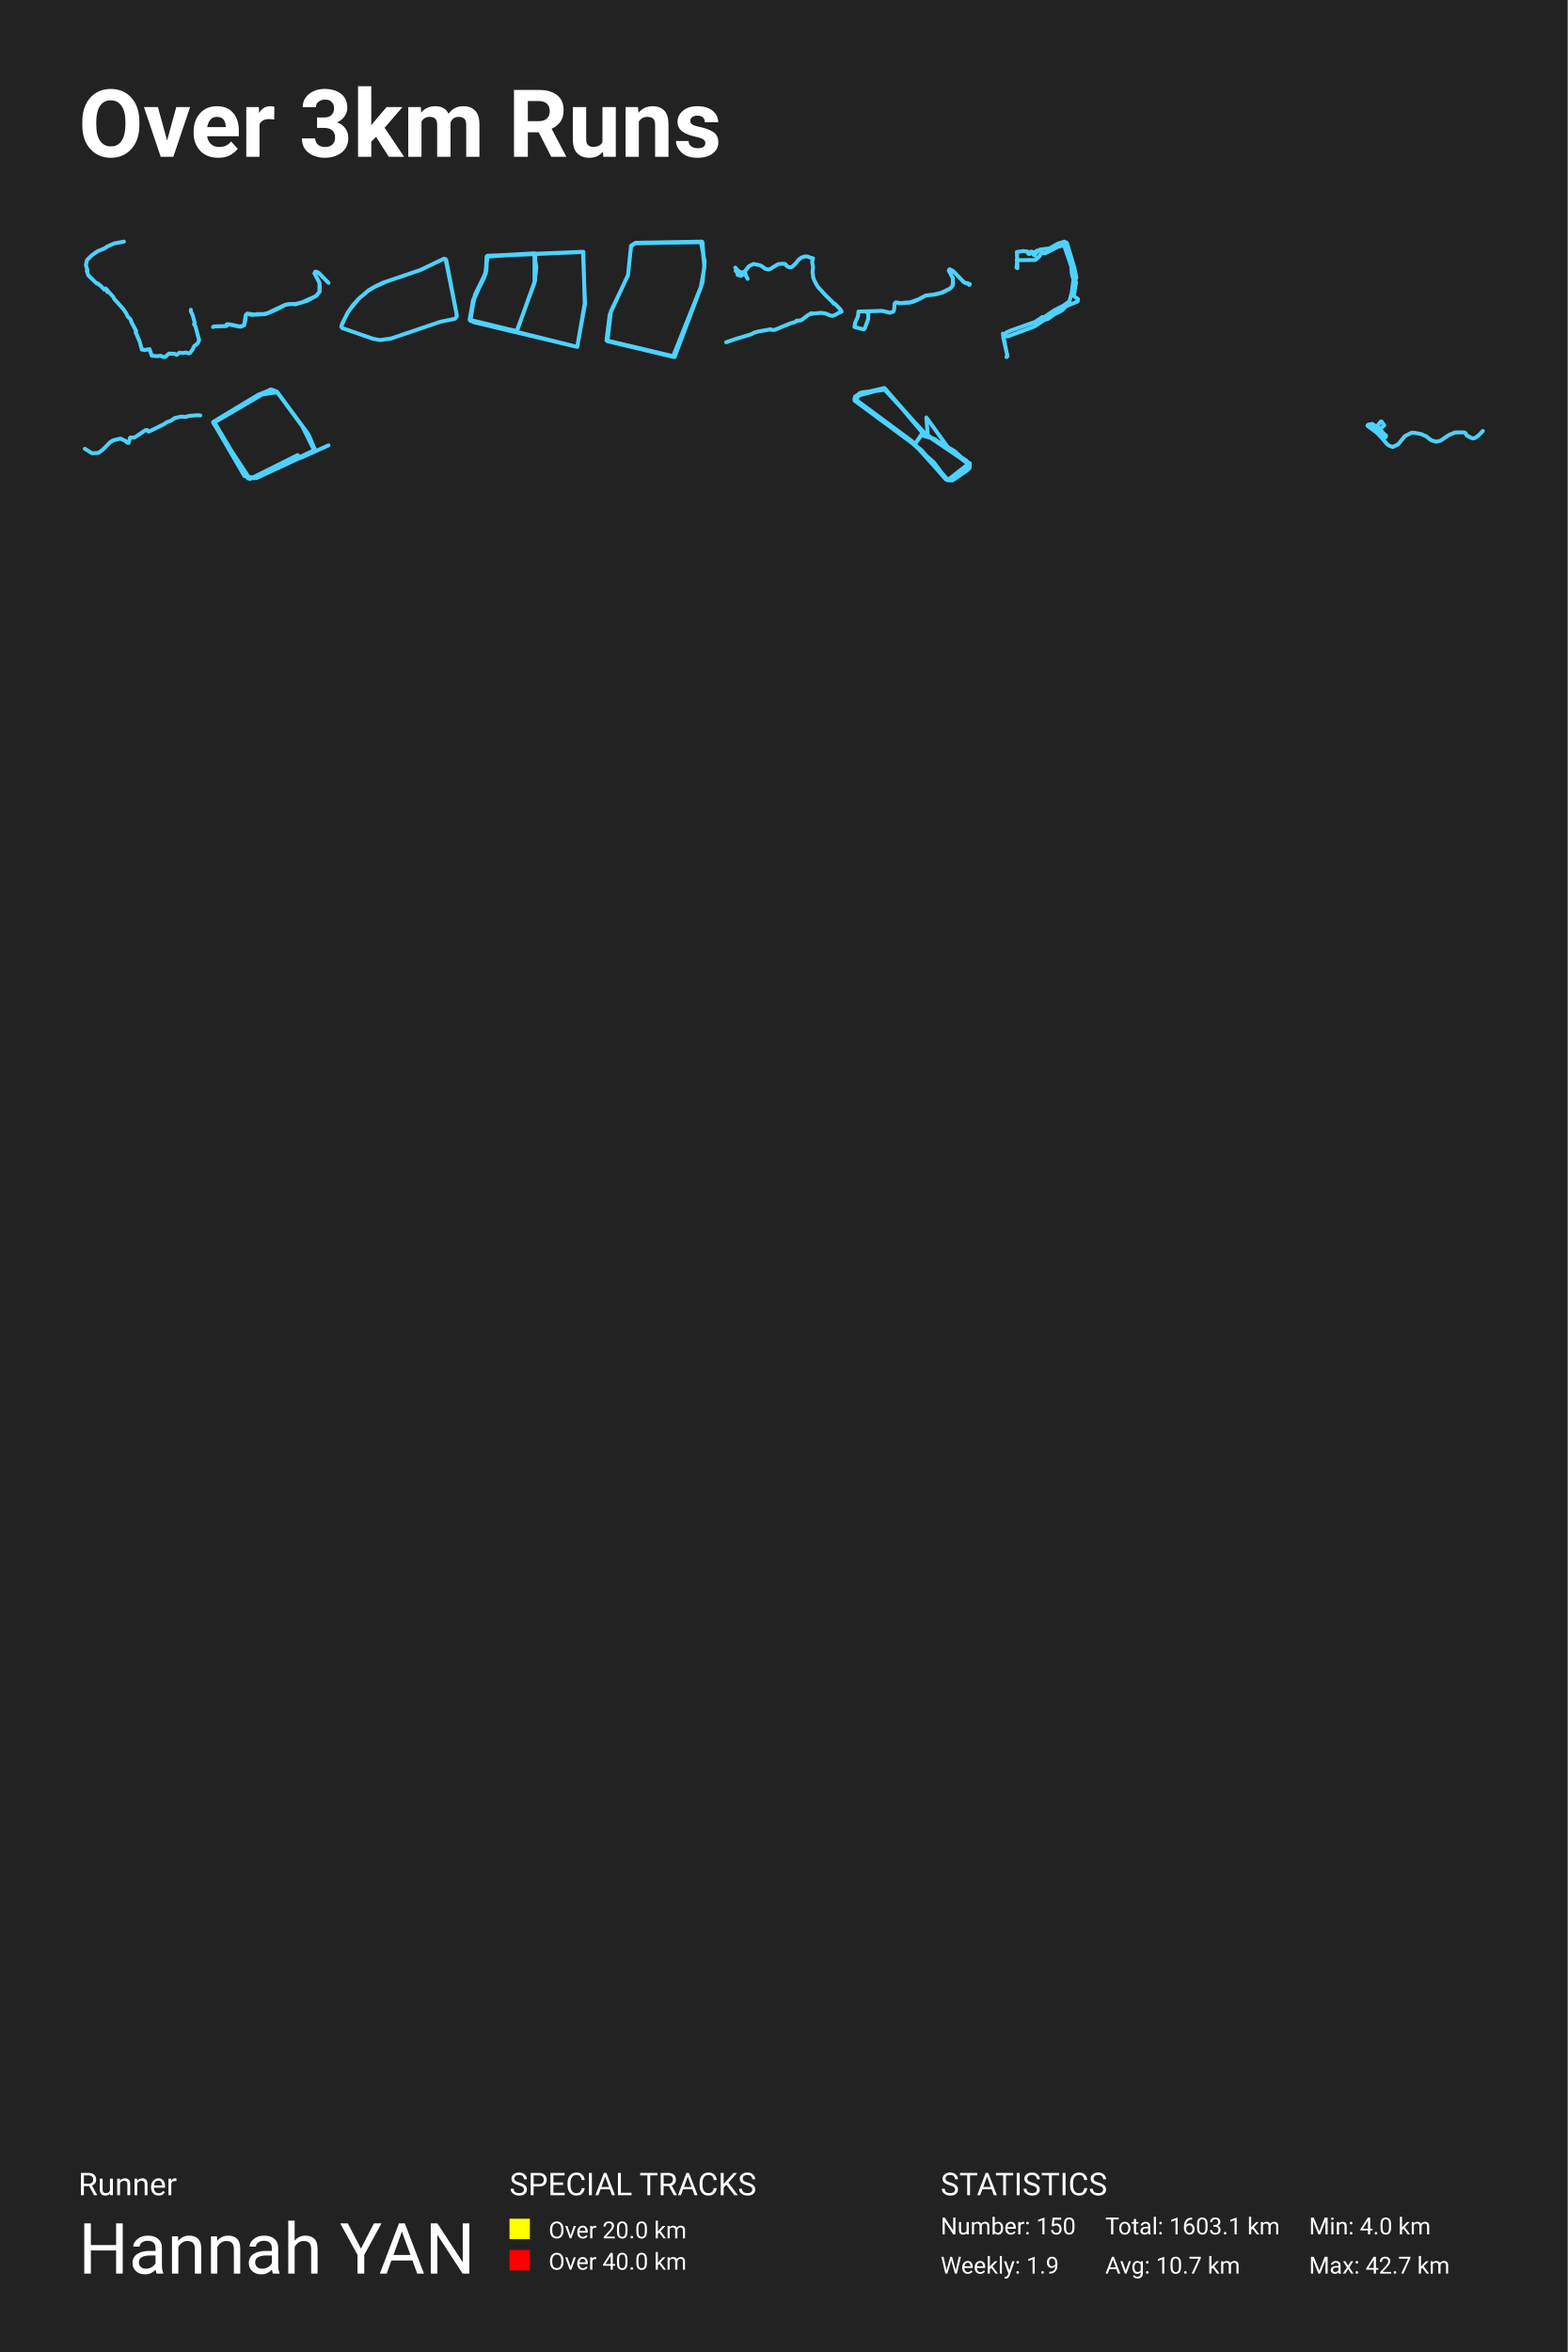
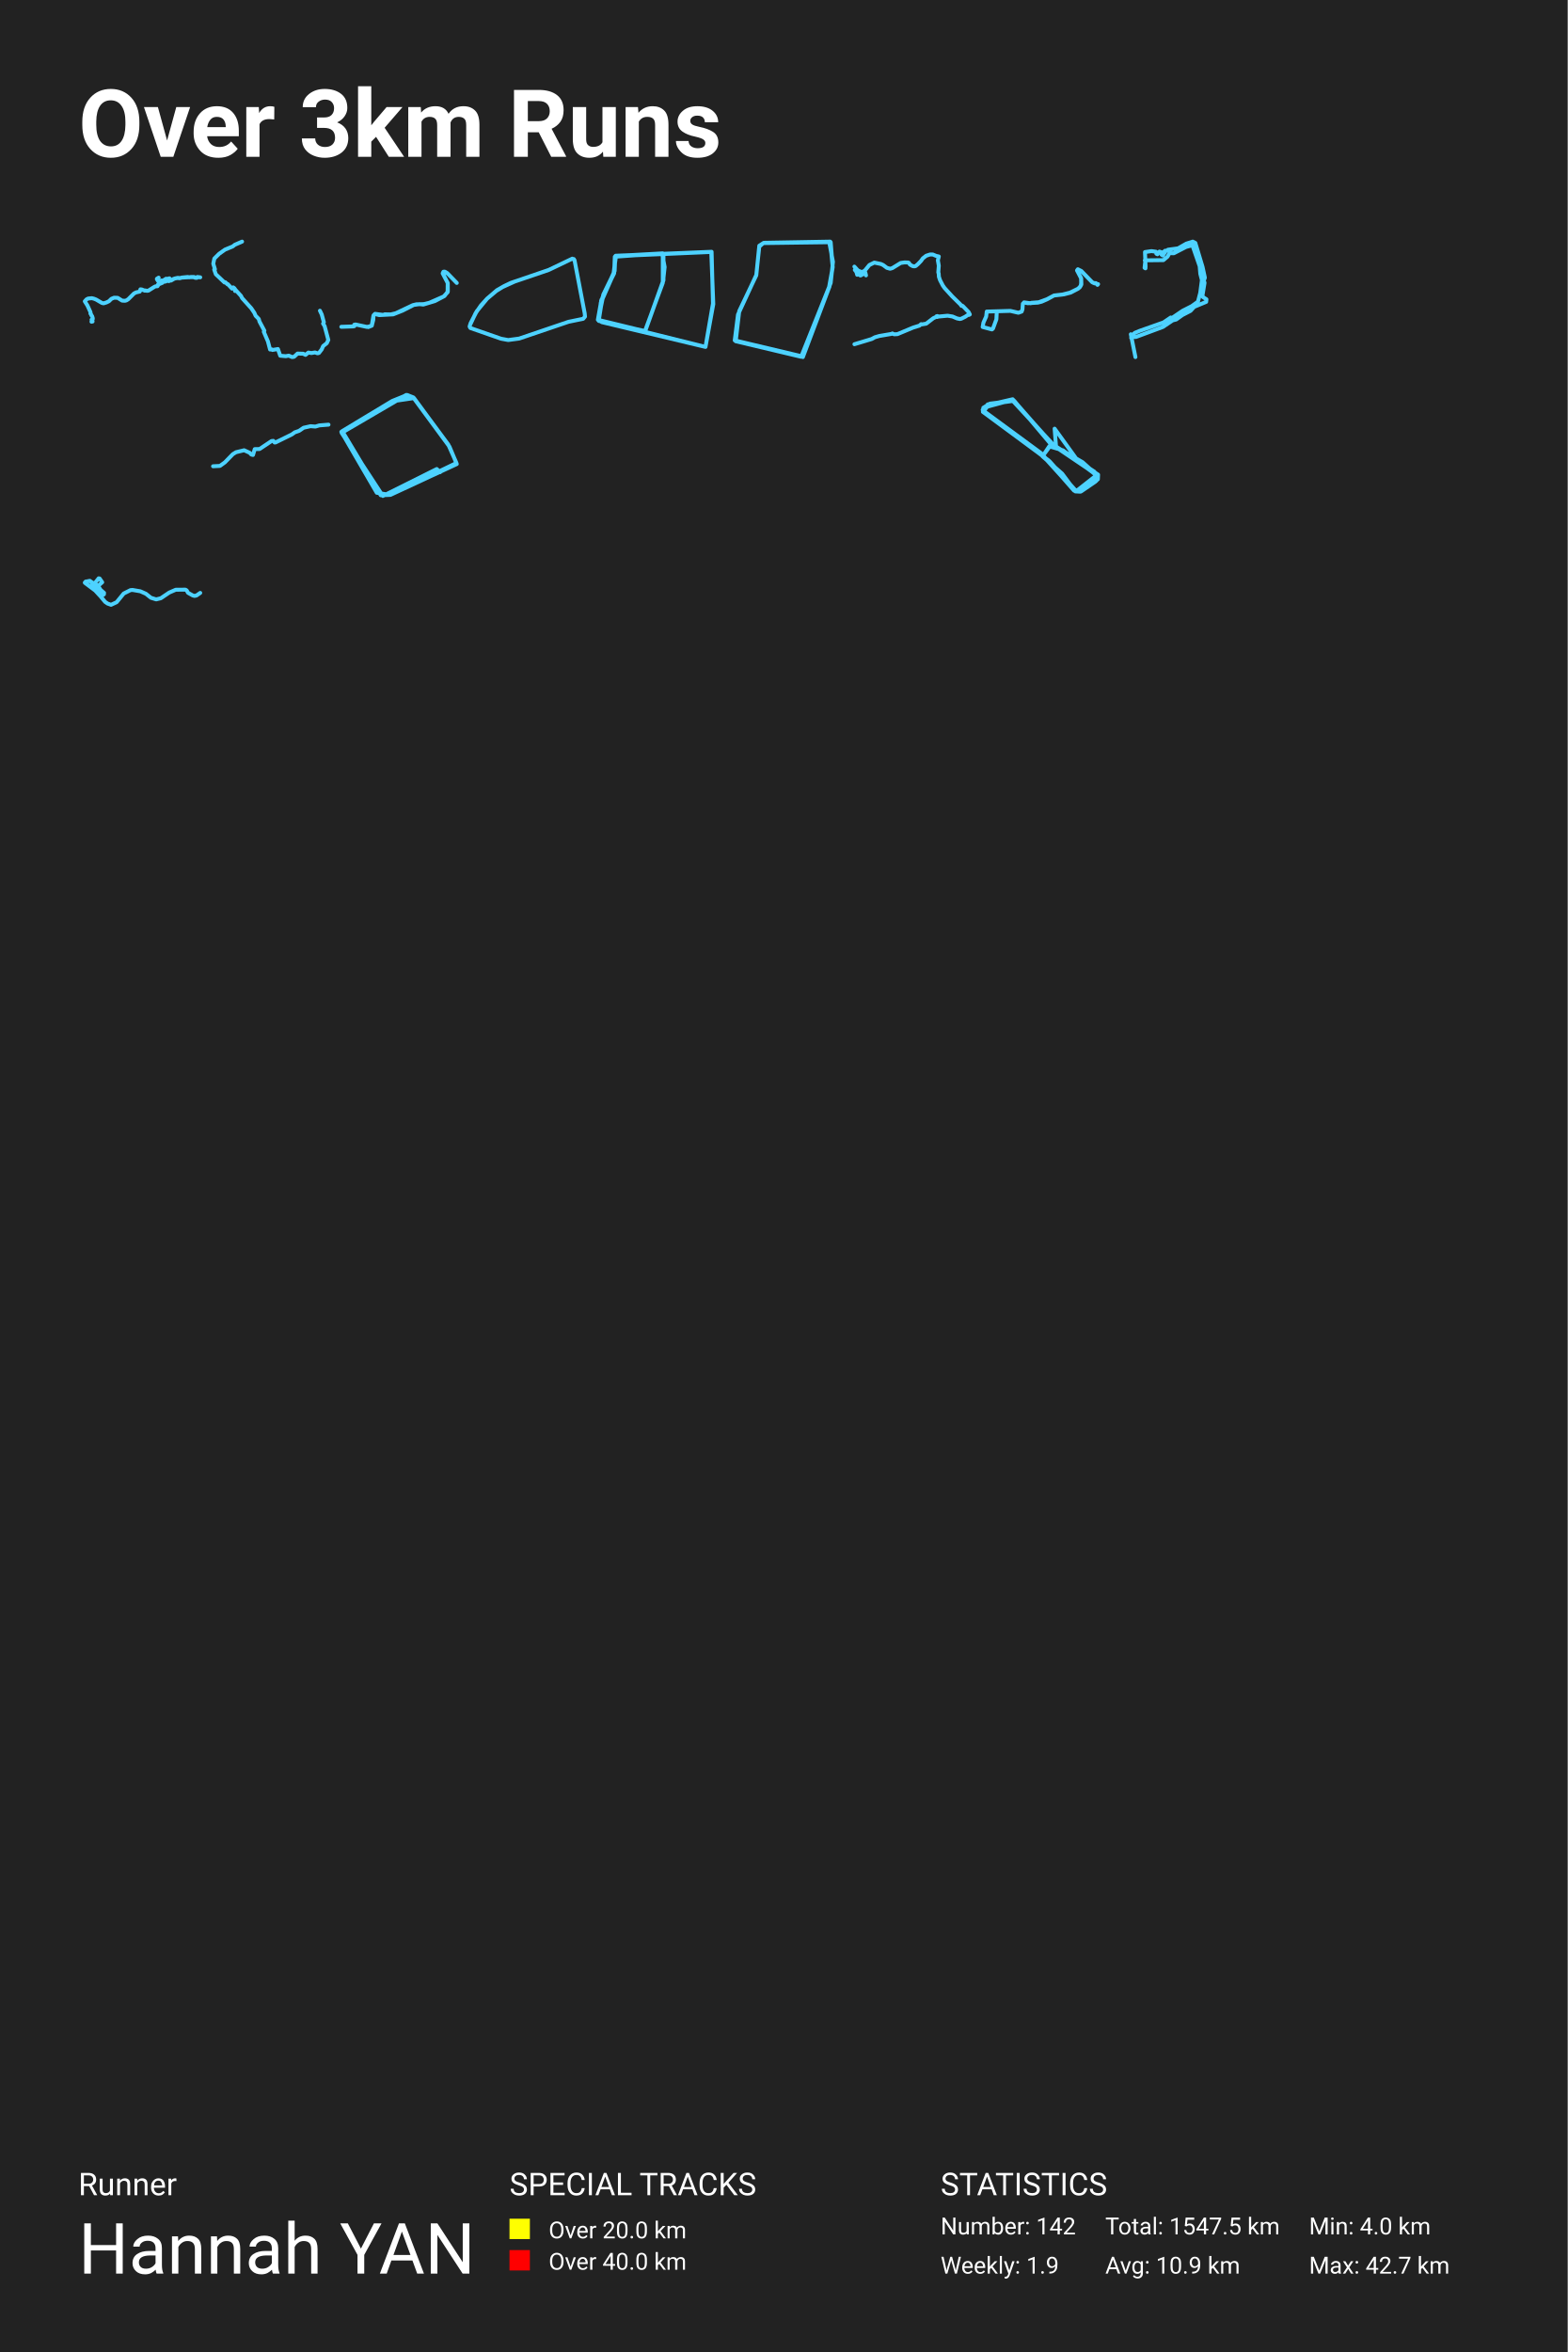
<svg xmlns="http://www.w3.org/2000/svg" baseProfile="full" height="300mm" version="1.1" viewBox="0,0,200,300" width="200mm">
  <defs />
  <rect fill="#222222" height="300" width="200" x="0" y="0" />
  <text fill="#FFFFFF" style="font-size:12px; font-family:-apple-system, BlinkMacSystemFont, 'Segoe UI', Roboto, 'Helvetica Neue', Arial, sans-serif; font-weight:bold;" x="10" y="20">Over 3km Runs</text>
  <text fill="#FFFFFF" style="font-size:4px; font-family:-apple-system, BlinkMacSystemFont, 'Segoe UI', Roboto, 'Helvetica Neue', Arial, sans-serif;" x="10" y="280">Runner</text>
  <text fill="#FFFFFF" style="font-size:9px; font-family:-apple-system, BlinkMacSystemFont, 'Segoe UI', Roboto, 'Helvetica Neue', Arial, sans-serif;" x="10" y="290">Hannah YAN</text>
  <text fill="#FFFFFF" style="font-size:4px; font-family:-apple-system, BlinkMacSystemFont, 'Segoe UI', Roboto, 'Helvetica Neue', Arial, sans-serif;" x="65" y="280">SPECIAL TRACKS</text>
  <rect fill="yellow" height="2.6" width="2.6" x="65" y="283" />
  <text fill="#FFFFFF" style="font-size:3px; font-family:-apple-system, BlinkMacSystemFont, 'Segoe UI', Roboto, 'Helvetica Neue', Arial, sans-serif;" x="70" y="285.5">Over 20.0 km</text>
  <rect fill="red" height="2.6" width="2.6" x="65" y="287" />
  <text fill="#FFFFFF" style="font-size:3px; font-family:-apple-system, BlinkMacSystemFont, 'Segoe UI', Roboto, 'Helvetica Neue', Arial, sans-serif;" x="70" y="289.5">Over 40.0 km</text>
  <text fill="#FFFFFF" style="font-size:4px; font-family:-apple-system, BlinkMacSystemFont, 'Segoe UI', Roboto, 'Helvetica Neue', Arial, sans-serif;" x="120" y="280">STATISTICS</text>
-   <text fill="#FFFFFF" style="font-size:3px; font-family:-apple-system, BlinkMacSystemFont, 'Segoe UI', Roboto, 'Helvetica Neue', Arial, sans-serif;" x="120" y="285">Number: 150</text>
+   <text fill="#FFFFFF" style="font-size:3px; font-family:-apple-system, BlinkMacSystemFont, 'Segoe UI', Roboto, 'Helvetica Neue', Arial, sans-serif;" x="120" y="285">Number: 142</text>
  <text fill="#FFFFFF" style="font-size:3px; font-family:-apple-system, BlinkMacSystemFont, 'Segoe UI', Roboto, 'Helvetica Neue', Arial, sans-serif;" x="120" y="290">Weekly: 1.9</text>
-   <text fill="#FFFFFF" style="font-size:3px; font-family:-apple-system, BlinkMacSystemFont, 'Segoe UI', Roboto, 'Helvetica Neue', Arial, sans-serif;" x="141" y="285">Total: 1603.1 km</text>
-   <text fill="#FFFFFF" style="font-size:3px; font-family:-apple-system, BlinkMacSystemFont, 'Segoe UI', Roboto, 'Helvetica Neue', Arial, sans-serif;" x="141" y="290">Avg: 10.7 km</text>
+   <text fill="#FFFFFF" style="font-size:3px; font-family:-apple-system, BlinkMacSystemFont, 'Segoe UI', Roboto, 'Helvetica Neue', Arial, sans-serif;" x="141" y="285">Total: 1547.5 km</text>
+   <text fill="#FFFFFF" style="font-size:3px; font-family:-apple-system, BlinkMacSystemFont, 'Segoe UI', Roboto, 'Helvetica Neue', Arial, sans-serif;" x="141" y="290">Avg: 10.9 km</text>
  <text fill="#FFFFFF" style="font-size:3px; font-family:-apple-system, BlinkMacSystemFont, 'Segoe UI', Roboto, 'Helvetica Neue', Arial, sans-serif;" x="167" y="285">Min: 4.0 km</text>
  <text fill="#FFFFFF" style="font-size:3px; font-family:-apple-system, BlinkMacSystemFont, 'Segoe UI', Roboto, 'Helvetica Neue', Arial, sans-serif;" x="167" y="290">Max: 42.7 km</text>
-   <polyline fill="none" opacity="1" points="24.345,39.513 24.354,39.723 24.581,40.2 24.847,41.174 24.749,41.345 24.942,41.656 25.405,43.392 25.212,43.804 24.757,44.165 24.573,44.587 24.234,45.024 24.058,45.074 23.736,44.963 23.285,45.039 22.903,44.978 22.543,45.269 22.251,45.124 21.543,45.104 21.105,45.51 20.856,45.545 20.444,45.365 20.07,45.435 19.366,45.375 19.079,44.537 18.384,44.652 18.281,44.572 18.092,44.597 17.817,43.563 17.302,42.368 17.379,42.238 16.761,41.079 16.675,40.762 16.28,40.361 16.117,39.989 15.74,39.427 14.585,38.147 14.435,37.856 13.778,37.138 13.688,37.178 13.692,37.249 13.8,37.178 13.611,36.902 13.465,36.792 13.315,36.953 12.778,36.38 12.752,36.415 12.465,36.144 12.37,36.18 11.28,35.145 11.074,34.548 11.126,34.583 11.169,34.513 10.958,33.825 11.096,33.173 11.705,32.57 12.435,32.053 13.396,31.657 13.667,31.446 14.576,31.049 15.808,30.818" stroke="#4dd2ff" stroke-dasharray="none" stroke-linecap="round" stroke-linejoin="round" stroke-width="0.5" />
-   <polyline fill="none" opacity="1" points="27.182,41.716 27.276,41.641 28.776,41.593 28.929,41.558 28.911,41.38 29.075,41.346 30.512,41.654 30.764,41.613 31.133,41.49 31.35,40.194 31.544,39.995 32.617,40.139 32.751,40.057 33.549,40.071 34.182,39.92 36.339,38.898 36.797,38.789 37.705,38.768 38.45,38.59 40.256,37.795 40.748,37.26 40.76,36.094 40.121,34.867 40.215,34.661 40.391,34.648 40.695,34.833 41.909,36.081 40.807,34.942 40.432,34.675 40.221,34.661 40.127,34.867 40.772,36.101 40.778,37.171 40.344,37.747 39.142,38.377 37.664,38.823 37.184,38.768 36.451,38.871 35.038,39.591 33.848,40.064 32.089,40.16 31.55,40.03 31.35,40.208 31.327,40.749 31.139,41.497 30.694,41.675 29.333,41.38" stroke="#4dd2ff" stroke-dasharray="none" stroke-linecap="round" stroke-linejoin="round" stroke-width="0.5" />
-   <polyline fill="none" opacity="1" points="43.584,41.74 43.584,41.491 44.308,39.957 44.995,38.958 45.788,38.084 47.039,37.014 47.923,36.505 48.816,36.077 53.674,34.418 56.648,32.991 56.93,33.179 58.227,39.948 58.273,40.385 58.036,40.661 56.168,41.045 49.868,43.185 48.472,43.372 47.557,43.203 43.645,41.838 43.545,41.651 43.675,41.223 44.461,39.698 45.772,38.102 46.947,37.112 47.755,36.612 49.288,35.917 53.605,34.445 56.572,33.027 56.847,33.045 58.273,40.171" stroke="#4dd2ff" stroke-dasharray="none" stroke-linecap="round" stroke-linejoin="round" stroke-width="0.5" />
-   <polyline fill="none" opacity="1" points="61.812,35.35 60.363,38.232 59.909,40.786 65.943,42.253 68.278,35.754 68.278,32.366 62.18,32.669 61.92,34.92 60.277,38.637 60.039,40.938 65.943,42.228 68.235,35.83 68.43,34.06 68.105,32.315 62.072,32.745 61.985,34.869 60.623,37.575 59.952,40.837 73.642,44.251 74.593,38.713 74.42,32.113 62.18,32.619 61.92,34.869 60.601,37.575 59.974,40.711 60.406,41.09 73.642,44.251 74.636,38.789 74.377,32.138 62.137,32.669 62.05,34.566 60.493,37.954 60.017,40.913 65.899,42.278 68.192,36.083 68.192,32.315 62.223,32.644 61.92,34.819 60.32,38.384 60.017,40.888" stroke="#4dd2ff" stroke-dasharray="none" stroke-linecap="round" stroke-linejoin="round" stroke-width="0.5" />
-   <polyline fill="none" opacity="1" points="77.563,43.527 86.066,45.545 89.39,36.724 89.87,34.07 89.55,30.818 81.079,30.968 80.504,31.341 80.12,35.117 77.946,39.677 77.499,43.527 85.842,45.508 89.454,36.575 89.87,34.07 89.614,30.893 81.015,31.005 80.504,31.454 80.12,35.079 77.786,40.126 77.371,43.415 85.874,45.433 89.614,36.089 89.902,33.397 89.422,30.856 80.983,31.042" stroke="#4dd2ff" stroke-dasharray="none" stroke-linecap="round" stroke-linejoin="round" stroke-width="0.5" />
-   <polyline fill="none" opacity="1" points="95.379,35.564 95.167,35.166 95.088,34.829 95.008,34.829 94.918,34.97 94.525,35.179 94.445,35.15 94.363,35.035 94.13,35.096 94.036,34.752 93.852,34.524 94.017,34.396 93.803,34.136 94.215,34.585 94.638,34.771 94.846,34.71 95.044,34.585 95.565,33.946 96.142,33.664 96.919,33.827 97.185,33.953 97.624,34.28 98.003,34.386 98.264,34.309 99.246,33.705 99.699,33.641 100.141,33.657 100.226,33.718 100.317,33.885 100.523,34.014 100.69,34.091 100.885,34.1 101.014,34.058 101.292,33.821 101.632,33.464 101.843,33.166 102.23,32.861 102.681,32.713 103.007,32.71 103.4,32.874 103.721,32.948 103.608,33.397 103.718,34.03 103.658,34.816 103.704,34.935 103.732,35.336 103.869,35.734 104.185,36.344 104.402,36.656 105.31,37.651 106.246,38.563 106.381,38.749 106.469,38.717 106.559,38.787 107.221,39.474 107.364,39.75 107.259,39.811 107.174,39.786 106.817,40.027 106.367,40.251 106.194,40.287 105.865,40.222 105.33,39.994 104.753,39.901 103.622,40.007 103.559,39.94 103.595,40.007 103.537,40.055 103.452,39.962 103.424,40.03 103.07,40.197 102.241,40.835 101.731,40.922 101.643,40.893 101.448,41.067 100.715,41.291 98.859,42.065 98.47,42.084 98.261,41.985 98.187,42.033 96.727,42.283 96.219,42.431 95.829,42.639 93.809,43.249 92.636,43.654" stroke="#4dd2ff" stroke-dasharray="none" stroke-linecap="round" stroke-linejoin="round" stroke-width="0.5" />
-   <polyline fill="none" opacity="1" points="114.119,38.746 114.28,38.568 115.126,38.682 115.218,38.622 116.151,38.552 117.204,38.168 118.096,37.693 119.158,37.574 120.147,37.326 121.196,36.813 121.51,36.472 121.57,36.116 121.556,35.489 121.039,34.49 121.145,34.344 121.598,34.576 122.974,36.002 123.298,36.148 123.445,36.11 123.635,36.326 123.727,36.24 123.649,36.337 123.441,36.116 123.182,36.105 122.97,35.991 121.584,34.56 121.136,34.354 121.043,34.506 121.57,35.484 121.593,36.283 121.385,36.65 121.145,36.84 120.226,37.32 119.357,37.547 118.105,37.688 117.232,38.168 116.516,38.482 116.04,38.601 114.747,38.676 114.289,38.584 114.128,38.736 114.077,39.465 113.975,39.74 113.56,39.892 112.534,39.654 109.522,39.74 109.448,40.372 109.102,41.145 109.0,41.707 110.183,42.02 110.312,41.923 110.751,40.734 110.792,39.924 110.621,39.87" stroke="#4dd2ff" stroke-dasharray="none" stroke-linecap="round" stroke-linejoin="round" stroke-width="0.5" />
-   <polyline fill="none" opacity="1" points="128.403,45.545 128.52,45.443 127.936,42.552 127.973,42.663 128.133,42.646 128.447,42.373 128.994,42.143 132.078,41.052 132.997,40.429 132.778,40.634 133.245,40.429 134.499,39.576 135.659,38.988 136.439,38.425 136.731,37.308 136.942,35.688 136.738,34.895 136.658,33.931 135.739,31.279 134.937,31.492 133.384,32.294 132.829,32.277 132.589,32.72 132.064,33.163 129.708,33.189 129.796,33.053 129.679,34.136 129.789,34.204 129.803,33.957 129.73,32.14 130.554,32.021 131.116,32.097 131.174,32.353 131.313,32.422 131.561,32.08 131.991,32.217 132.275,31.97 131.83,32.481 131.991,32.575 132.341,32.038 132.647,31.842 133.923,31.671 134.966,31.074 135.783,30.818 136.111,30.989 137.03,34.042 137.321,35.398 137.175,35.747 137.278,36.029 137.015,37.632 137.073,37.837 137.518,38.127 137.482,38.451 135.965,39.082 135.506,39.585 134.47,40.122 133.683,40.685 133.238,40.796 131.991,41.632 128.593,42.894 128.053,42.902 127.98,43.013 128.52,45.392" stroke="#4dd2ff" stroke-dasharray="none" stroke-linecap="round" stroke-linejoin="round" stroke-width="0.5" />
-   <polyline fill="none" opacity="1" points="10.818,57.24 11.742,57.812 12.544,57.773 13.125,57.352 14.053,56.399 14.421,56.174 15.365,55.944 16.009,56.238 16.209,56.453 16.402,56.492 16.606,55.812 17.166,55.803 18.566,54.869 18.775,54.849 18.922,55.04 19.026,55.035 20.936,54.097 21.27,53.857 21.776,53.681 22.307,53.319 23.113,53.138 23.682,53.182 24.137,53.046 25.211,52.958 25.545,52.992" stroke="#4dd2ff" stroke-dasharray="none" stroke-linecap="round" stroke-linejoin="round" stroke-width="0.5" />
-   <polyline fill="none" opacity="1" points="41.909,56.807 38.347,58.409 37.97,58.048 31.874,61.093 27.216,53.963 33.449,50.318 35.367,50.037 39.409,55.525 40.231,57.488 32.73,60.972 31.634,61.013 27.285,53.762 32.936,50.358 34.614,49.677 35.333,49.957 39.272,55.285 40.197,57.367 32.696,60.972 31.189,60.732 27.182,53.842 34.511,49.677 35.402,50.037 38.518,54.283 40.162,57.608" stroke="#4dd2ff" stroke-dasharray="none" stroke-linecap="round" stroke-linejoin="round" stroke-width="0.5" />
-   <polyline fill="none" opacity="1" points="116.265,56.208 109.0,50.839 109.704,50.214 112.83,49.489 117.926,55.286 123.727,59.106 123.699,59.699 122.347,60.72 120.911,61.181 117.56,57.427 109.282,51.169 109.084,50.576 112.745,49.588 118.011,55.286 123.277,58.744 123.671,59.699 121.475,61.247 120.883,61.181 117.42,57.295 109.169,51.202 109.084,50.576 109.929,50.049 112.914,49.687 117.983,55.352 123.586,59.139 123.671,59.666 122.939,60.259 121.503,61.214 120.742,61.181 116.687,56.702 117.504,55.483 118.63,55.714 123.502,59.008 123.389,59.996 121.559,61.247 120.658,61.148 117.025,56.999 109.141,51.136 109.563,50.247 112.858,49.588 118.095,55.418 123.558,59.041 123.502,59.897 121.475,61.28 120.827,61.247 116.462,56.373 109.028,50.905 109.817,50.115 112.886,49.588 117.926,55.286 123.558,59.008 123.446,59.864 121.531,61.181 120.686,61.05 119.137,58.975 116.631,56.768 117.56,55.516 119.25,56.01 123.615,59.238 122.742,60.358 120.94,61.214 116.35,56.307 109.084,51.037 109.845,50.148 112.745,49.555 118.377,55.714 118.18,53.244 120.94,57.064 123.502,59.205 120.94,61.214 116.406,56.406 109.028,51.103 109.648,50.148 113.027,49.687 117.617,55.121 121.756,57.526 123.586,59.172 123.615,59.732 121.587,61.181" stroke="#4dd2ff" stroke-dasharray="none" stroke-linecap="round" stroke-linejoin="round" stroke-width="0.5" />
-   <polyline fill="none" opacity="1" points="189.182,54.969 188.621,55.55 188.157,55.87 187.915,55.918 187.696,55.859 187.118,55.534 186.963,55.246 186.803,55.15 185.614,55.161 184.816,55.507 183.782,56.205 183.213,56.344 182.57,56.147 181.955,55.656 181.271,55.353 180.314,55.187 180.059,55.209 179.23,55.624 178.36,56.69 177.676,57.01 177.257,56.861 176.952,56.653 175.908,55.395 174.468,54.313 174.541,54.175 175.092,54.074 175.89,54.98 176.801,55.603 176.806,55.72 176.455,55.966 176.346,55.923 175.794,55.294 174.455,54.287 174.564,54.169 175.056,54.068 175.621,54.436 176.159,53.759 176.273,53.78 176.592,54.244 175.967,54.793 175.89,54.964 176.104,55.123 175.995,54.601 176.045,54.617 176.387,55.171 176.819,55.55 176.774,55.72 176.469,55.944 176.314,55.896 175.653,55.177 174.473,54.313 174.564,54.159 175.092,54.084 175.894,54.985" stroke="#4dd2ff" stroke-dasharray="none" stroke-linecap="round" stroke-linejoin="round" stroke-width="0.5" />
+   <polyline fill="none" opacity="1" points="11.671,41.037 11.811,41.009 11.787,40.906 11.681,40.776 11.836,40.679 11.829,40.57 11.746,40.306 11.65,40.218 11.627,40.088 11.536,39.997 11.559,39.894 11.518,39.761 11.152,38.961 10.818,38.433 11.041,38.182 11.248,38.079 11.715,38.033 11.979,38.097 12.256,38.206 13,38.64 13.215,38.691 13.593,38.573 13.899,38.421 14.212,38.115 14.557,37.973 15.005,37.988 15.583,38.346 15.943,38.364 16.135,38.312 16.363,38.164 17.099,37.43 17.363,37.297 17.835,37.191 17.915,36.903 18.086,36.924 18.482,37.079 18.534,37.046 18.749,37.094 18.933,37.07 19.7,36.588 19.848,36.521 20.086,36.512 20.148,36.424 20.138,36.315 20.737,36.064 20.864,35.879 21.058,35.93 21.41,35.785 21.527,35.861 21.742,35.767 21.82,35.788 22.265,35.527 22.685,35.439 23.006,35.473 23.175,35.406 23.949,35.327 24.164,35.373 24.328,35.333 24.766,35.33 24.921,35.424 25.121,35.424 25.167,35.327 25.545,35.373 25.172,35.342 25.113,35.439 24.882,35.433 24.776,35.357 24.302,35.348 23.149,35.415 22.903,35.491 22.675,35.46 22.403,35.503 22.12,35.585 21.913,35.715 21.835,35.673 21.68,35.688 21.659,35.548 21.612,35.5 21.325,35.582 21.19,35.548 20.786,35.8 20.651,35.854 20.612,35.773 20.249,35.973 20.014,35.609 20.019,35.554 20.239,35.415" stroke="#4dd2ff" stroke-dasharray="none" stroke-linecap="round" stroke-linejoin="round" stroke-width="0.5" />
+   <polyline fill="none" opacity="1" points="40.816,39.631 41.047,40.115 41.317,41.104 41.217,41.278 41.413,41.594 41.884,43.358 41.688,43.776 41.226,44.143 41.038,44.572 40.694,45.015 40.515,45.066 40.188,44.954 39.73,45.03 39.342,44.969 38.976,45.265 38.679,45.117 37.96,45.097 37.515,45.51 37.262,45.545 36.843,45.362 36.464,45.433 35.749,45.372 35.457,44.521 34.75,44.638 34.646,44.556 34.454,44.582 34.175,43.531 33.652,42.318 33.73,42.185 33.102,41.007 33.015,40.686 32.614,40.278 32.448,39.901 32.064,39.33 30.891,38.029 30.739,37.734 30.072,37.004 29.98,37.045 29.984,37.117 30.093,37.045 29.902,36.765 29.753,36.653 29.601,36.816 29.056,36.234 29.029,36.27 28.737,35.995 28.641,36.03 27.534,34.98 27.325,34.373 27.377,34.409 27.42,34.337 27.207,33.639 27.346,32.976 27.966,32.364 28.707,31.838 29.684,31.435 29.958,31.221 30.883,30.818" stroke="#4dd2ff" stroke-dasharray="none" stroke-linecap="round" stroke-linejoin="round" stroke-width="0.5" />
+   <polyline fill="none" opacity="1" points="43.545,41.684 45.056,41.635 45.209,41.601 45.192,41.421 45.357,41.387 46.802,41.697 47.056,41.656 47.428,41.532 47.646,40.228 47.841,40.028 48.921,40.172 49.056,40.09 49.859,40.104 50.496,39.952 52.667,38.924 53.128,38.813 54.042,38.793 54.792,38.613 56.609,37.813 57.104,37.275 57.116,36.102 56.473,34.866 56.568,34.659 56.745,34.646 57.051,34.832 58.273,36.088 57.163,34.942 56.786,34.673 56.573,34.659 56.479,34.866 57.128,36.108 57.134,37.185 56.697,37.764 55.488,38.399 54.001,38.848 53.517,38.793 52.78,38.896 51.358,39.621 50.16,40.097 48.39,40.193 47.847,40.062 47.646,40.241 47.623,40.787 47.434,41.539 46.985,41.718" stroke="#4dd2ff" stroke-dasharray="none" stroke-linecap="round" stroke-linejoin="round" stroke-width="0.5" />
+   <polyline fill="none" opacity="1" points="59.947,41.491 60.672,39.957 61.358,38.958 62.151,38.084 63.402,37.014 64.287,36.505 65.179,36.077 70.037,34.418 73.012,32.991 73.294,33.179 74.591,39.948 74.636,40.385 74.4,40.661 72.531,41.045 66.232,43.185 64.836,43.372 63.921,43.203 60.008,41.838 59.909,41.651 60.039,41.223 60.824,39.698 62.136,38.102 63.311,37.112 64.119,36.612 65.652,35.917 69.969,34.445 72.936,33.027 73.21,33.045" stroke="#4dd2ff" stroke-dasharray="none" stroke-linecap="round" stroke-linejoin="round" stroke-width="0.5" />
+   <polyline fill="none" opacity="1" points="76.727,38.232 76.273,40.786 82.306,42.253 84.642,35.754 84.642,32.366 78.543,32.669 78.284,34.92 76.64,38.637 76.402,40.938 82.306,42.228 84.599,35.83 84.793,34.06 84.469,32.315 78.435,32.745 78.349,34.869 76.986,37.575 76.316,40.837 90.005,44.251 90.957,38.713 90.784,32.113 78.543,32.619 78.284,34.869 76.965,37.575 76.338,40.711 76.77,41.09 90.005,44.251 91.0,38.789 90.74,32.138 78.5,32.669 78.414,34.566 76.857,37.954 76.381,40.913 82.263,42.278 84.555,36.083 84.555,32.315 78.587,32.644 78.284,34.819 76.684,38.384" stroke="#4dd2ff" stroke-dasharray="none" stroke-linecap="round" stroke-linejoin="round" stroke-width="0.5" />
+   <polyline fill="none" opacity="1" points="102.429,45.545 105.754,36.724 106.233,34.07 105.914,30.818 97.443,30.968 96.867,31.341 96.484,35.117 94.31,39.677 93.862,43.527 102.206,45.508 105.818,36.575 106.233,34.07 105.978,30.893 97.379,31.005 96.867,31.454 96.484,35.079 94.15,40.126 93.735,43.415 102.238,45.433 105.978,36.089 106.265,33.397 105.786,30.856" stroke="#4dd2ff" stroke-dasharray="none" stroke-linecap="round" stroke-linejoin="round" stroke-width="0.5" />
+   <polyline fill="none" opacity="1" points="110.482,35.126 110.395,34.76 110.309,34.76 110.21,34.914 109.784,35.14 109.698,35.109 109.608,34.983 109.355,35.05 109.253,34.677 109.054,34.429 109.233,34.289 109.0,34.007 109.447,34.495 109.906,34.697 110.133,34.631 110.348,34.495 110.914,33.801 111.54,33.494 112.384,33.672 112.673,33.808 113.15,34.164 113.561,34.279 113.844,34.195 114.912,33.54 115.404,33.47 115.884,33.487 115.976,33.554 116.074,33.735 116.298,33.875 116.48,33.958 116.692,33.969 116.832,33.923 117.133,33.665 117.502,33.278 117.732,32.954 118.152,32.623 118.641,32.462 118.996,32.459 119.422,32.637 119.771,32.717 119.649,33.205 119.768,33.892 119.703,34.746 119.753,34.875 119.783,35.311 119.932,35.743 120.275,36.406 120.511,36.744 121.497,37.825 122.514,38.815 122.66,39.017 122.755,38.982 122.854,39.059 123.572,39.805 123.727,40.105 123.614,40.171 123.522,40.143 123.134,40.405 122.645,40.649 122.457,40.687 122.1,40.618 121.518,40.37 120.892,40.269 119.664,40.384 119.595,40.311 119.634,40.384 119.571,40.436 119.479,40.335 119.449,40.408 119.065,40.59 118.164,41.283 117.61,41.377 117.514,41.346 117.303,41.534 116.507,41.778 114.491,42.619 114.068,42.639 113.842,42.531 113.761,42.584 112.175,42.856 111.623,43.016 111.2,43.243 109.006,43.905" stroke="#4dd2ff" stroke-dasharray="none" stroke-linecap="round" stroke-linejoin="round" stroke-width="0.5" />
+   <polyline fill="none" opacity="1" points="130.644,38.568 131.489,38.682 131.582,38.622 132.515,38.552 133.568,38.168 134.46,37.693 135.522,37.574 136.511,37.326 137.559,36.813 137.874,36.472 137.934,36.116 137.92,35.489 137.402,34.49 137.509,34.344 137.961,34.576 139.338,36.002 139.661,36.148 139.809,36.11 139.999,36.326 140.091,36.24 140.012,36.337 139.804,36.116 139.546,36.105 139.333,35.991 137.947,34.56 137.499,34.354 137.407,34.506 137.934,35.484 137.957,36.283 137.749,36.65 137.509,36.84 136.589,37.32 135.721,37.547 134.469,37.688 133.596,38.168 132.88,38.482 132.404,38.601 131.11,38.676 130.653,38.584 130.491,38.736 130.441,39.465 130.339,39.74 129.923,39.892 128.898,39.654 125.886,39.74 125.812,40.372 125.465,41.145 125.364,41.707 126.546,42.02 126.676,41.923 127.114,40.734 127.156,39.924" stroke="#4dd2ff" stroke-dasharray="none" stroke-linecap="round" stroke-linejoin="round" stroke-width="0.5" />
+   <polyline fill="none" opacity="1" points="144.854,45.545 144.266,42.635 144.303,42.746 144.465,42.729 144.78,42.454 145.331,42.222 148.437,41.123 149.363,40.496 149.142,40.702 149.612,40.496 150.875,39.638 152.043,39.045 152.829,38.478 153.122,37.353 153.335,35.722 153.13,34.923 153.049,33.953 152.124,31.282 151.316,31.497 149.752,32.304 149.194,32.287 148.951,32.733 148.423,33.18 146.051,33.206 146.139,33.068 146.021,34.159 146.132,34.228 146.146,33.979 146.073,32.149 146.903,32.029 147.468,32.106 147.527,32.364 147.666,32.433 147.916,32.089 148.349,32.227 148.636,31.978 148.188,32.493 148.349,32.587 148.702,32.046 149.01,31.849 150.295,31.677 151.345,31.076 152.168,30.818 152.498,30.99 153.423,34.064 153.717,35.43 153.57,35.782 153.673,36.065 153.409,37.68 153.467,37.886 153.915,38.178 153.879,38.504 152.351,39.14 151.889,39.646 150.846,40.187 150.053,40.754 149.605,40.866 148.349,41.707 144.927,42.978 144.384,42.987 144.31,43.098" stroke="#4dd2ff" stroke-dasharray="none" stroke-linecap="round" stroke-linejoin="round" stroke-width="0.5" />
+   <polyline fill="none" opacity="1" points="27.182,59.472 28.059,59.429 28.694,58.969 29.709,57.927 30.111,57.681 31.144,57.43 31.847,57.751 32.067,57.986 32.277,58.029 32.501,57.286 33.113,57.275 34.644,56.254 34.872,56.233 35.032,56.441 35.146,56.436 37.235,55.41 37.6,55.148 38.153,54.956 38.733,54.56 39.615,54.362 40.237,54.41 40.735,54.261 41.909,54.165" stroke="#4dd2ff" stroke-dasharray="none" stroke-linecap="round" stroke-linejoin="round" stroke-width="0.5" />
+   <polyline fill="none" opacity="1" points="56.147,60.231 55.722,59.825 48.841,63.26 43.584,55.213 50.619,51.099 52.784,50.783 57.345,56.976 58.273,59.192 49.807,63.125 48.571,63.17 43.661,54.987 50.039,51.145 51.933,50.376 52.745,50.693 57.19,56.705 58.234,59.056 49.769,63.125 48.068,62.853 43.545,55.078 51.817,50.376 52.822,50.783 56.34,55.575" stroke="#4dd2ff" stroke-dasharray="none" stroke-linecap="round" stroke-linejoin="round" stroke-width="0.5" />
+   <polyline fill="none" opacity="1" points="125.364,52.273 126.068,51.647 129.193,50.923 134.29,56.719 140.091,60.54 140.063,61.133 138.711,62.154 137.275,62.615 133.924,58.86 125.645,52.602 125.448,52.01 129.109,51.021 134.375,56.719 139.64,60.178 140.035,61.133 137.838,62.681 137.247,62.615 133.783,58.729 125.533,52.635 125.448,52.01 126.293,51.483 129.278,51.12 134.346,56.785 139.95,60.573 140.035,61.1 139.302,61.693 137.866,62.648 137.106,62.615 133.051,58.136 133.868,56.917 134.994,57.148 139.866,60.441 139.753,61.429 137.923,62.681 137.022,62.582 133.389,58.432 125.504,52.569 125.927,51.68 129.221,51.021 134.459,56.851 139.922,60.474 139.866,61.33 137.838,62.714 137.191,62.681 132.826,57.806 125.392,52.339 126.18,51.548 129.25,51.021 134.29,56.719 139.922,60.441 139.809,61.298 137.894,62.615 137.05,62.483 135.501,60.408 132.995,58.202 133.924,56.95 135.614,57.444 139.978,60.672 139.105,61.792 137.303,62.648 132.713,57.74 125.448,52.471 126.208,51.581 129.109,50.988 134.741,57.148 134.544,54.677 137.303,58.498 139.866,60.639 137.303,62.648 132.77,57.839 125.392,52.537 126.011,51.581 129.39,51.12 133.98,56.555 138.12,58.959 139.95,60.606 139.978,61.166" stroke="#4dd2ff" stroke-dasharray="none" stroke-linecap="round" stroke-linejoin="round" stroke-width="0.5" />
+   <polyline fill="none" opacity="1" points="25.545,75.626 25.062,75.959 24.811,76.009 24.584,75.948 23.982,75.61 23.821,75.311 23.655,75.211 22.419,75.222 21.59,75.582 20.515,76.308 19.923,76.452 19.255,76.247 18.615,75.737 17.905,75.421 16.91,75.25 16.645,75.272 15.783,75.704 14.878,76.812 14.167,77.144 13.731,76.989 13.414,76.773 12.329,75.466 10.832,74.341 10.908,74.197 11.481,74.092 12.31,75.033 13.258,75.682 13.262,75.804 12.898,76.058 12.784,76.014 12.211,75.36 10.818,74.313 10.932,74.191 11.443,74.086 12.031,74.468 12.59,73.765 12.708,73.787 13.04,74.269 12.391,74.84 12.31,75.017 12.533,75.183 12.419,74.64 12.471,74.657 12.827,75.233 13.277,75.626 13.229,75.804 12.912,76.036 12.751,75.986 12.064,75.238 10.837,74.341 10.932,74.18 11.481,74.103" stroke="#4dd2ff" stroke-dasharray="none" stroke-linecap="round" stroke-linejoin="round" stroke-width="0.5" />
</svg>
